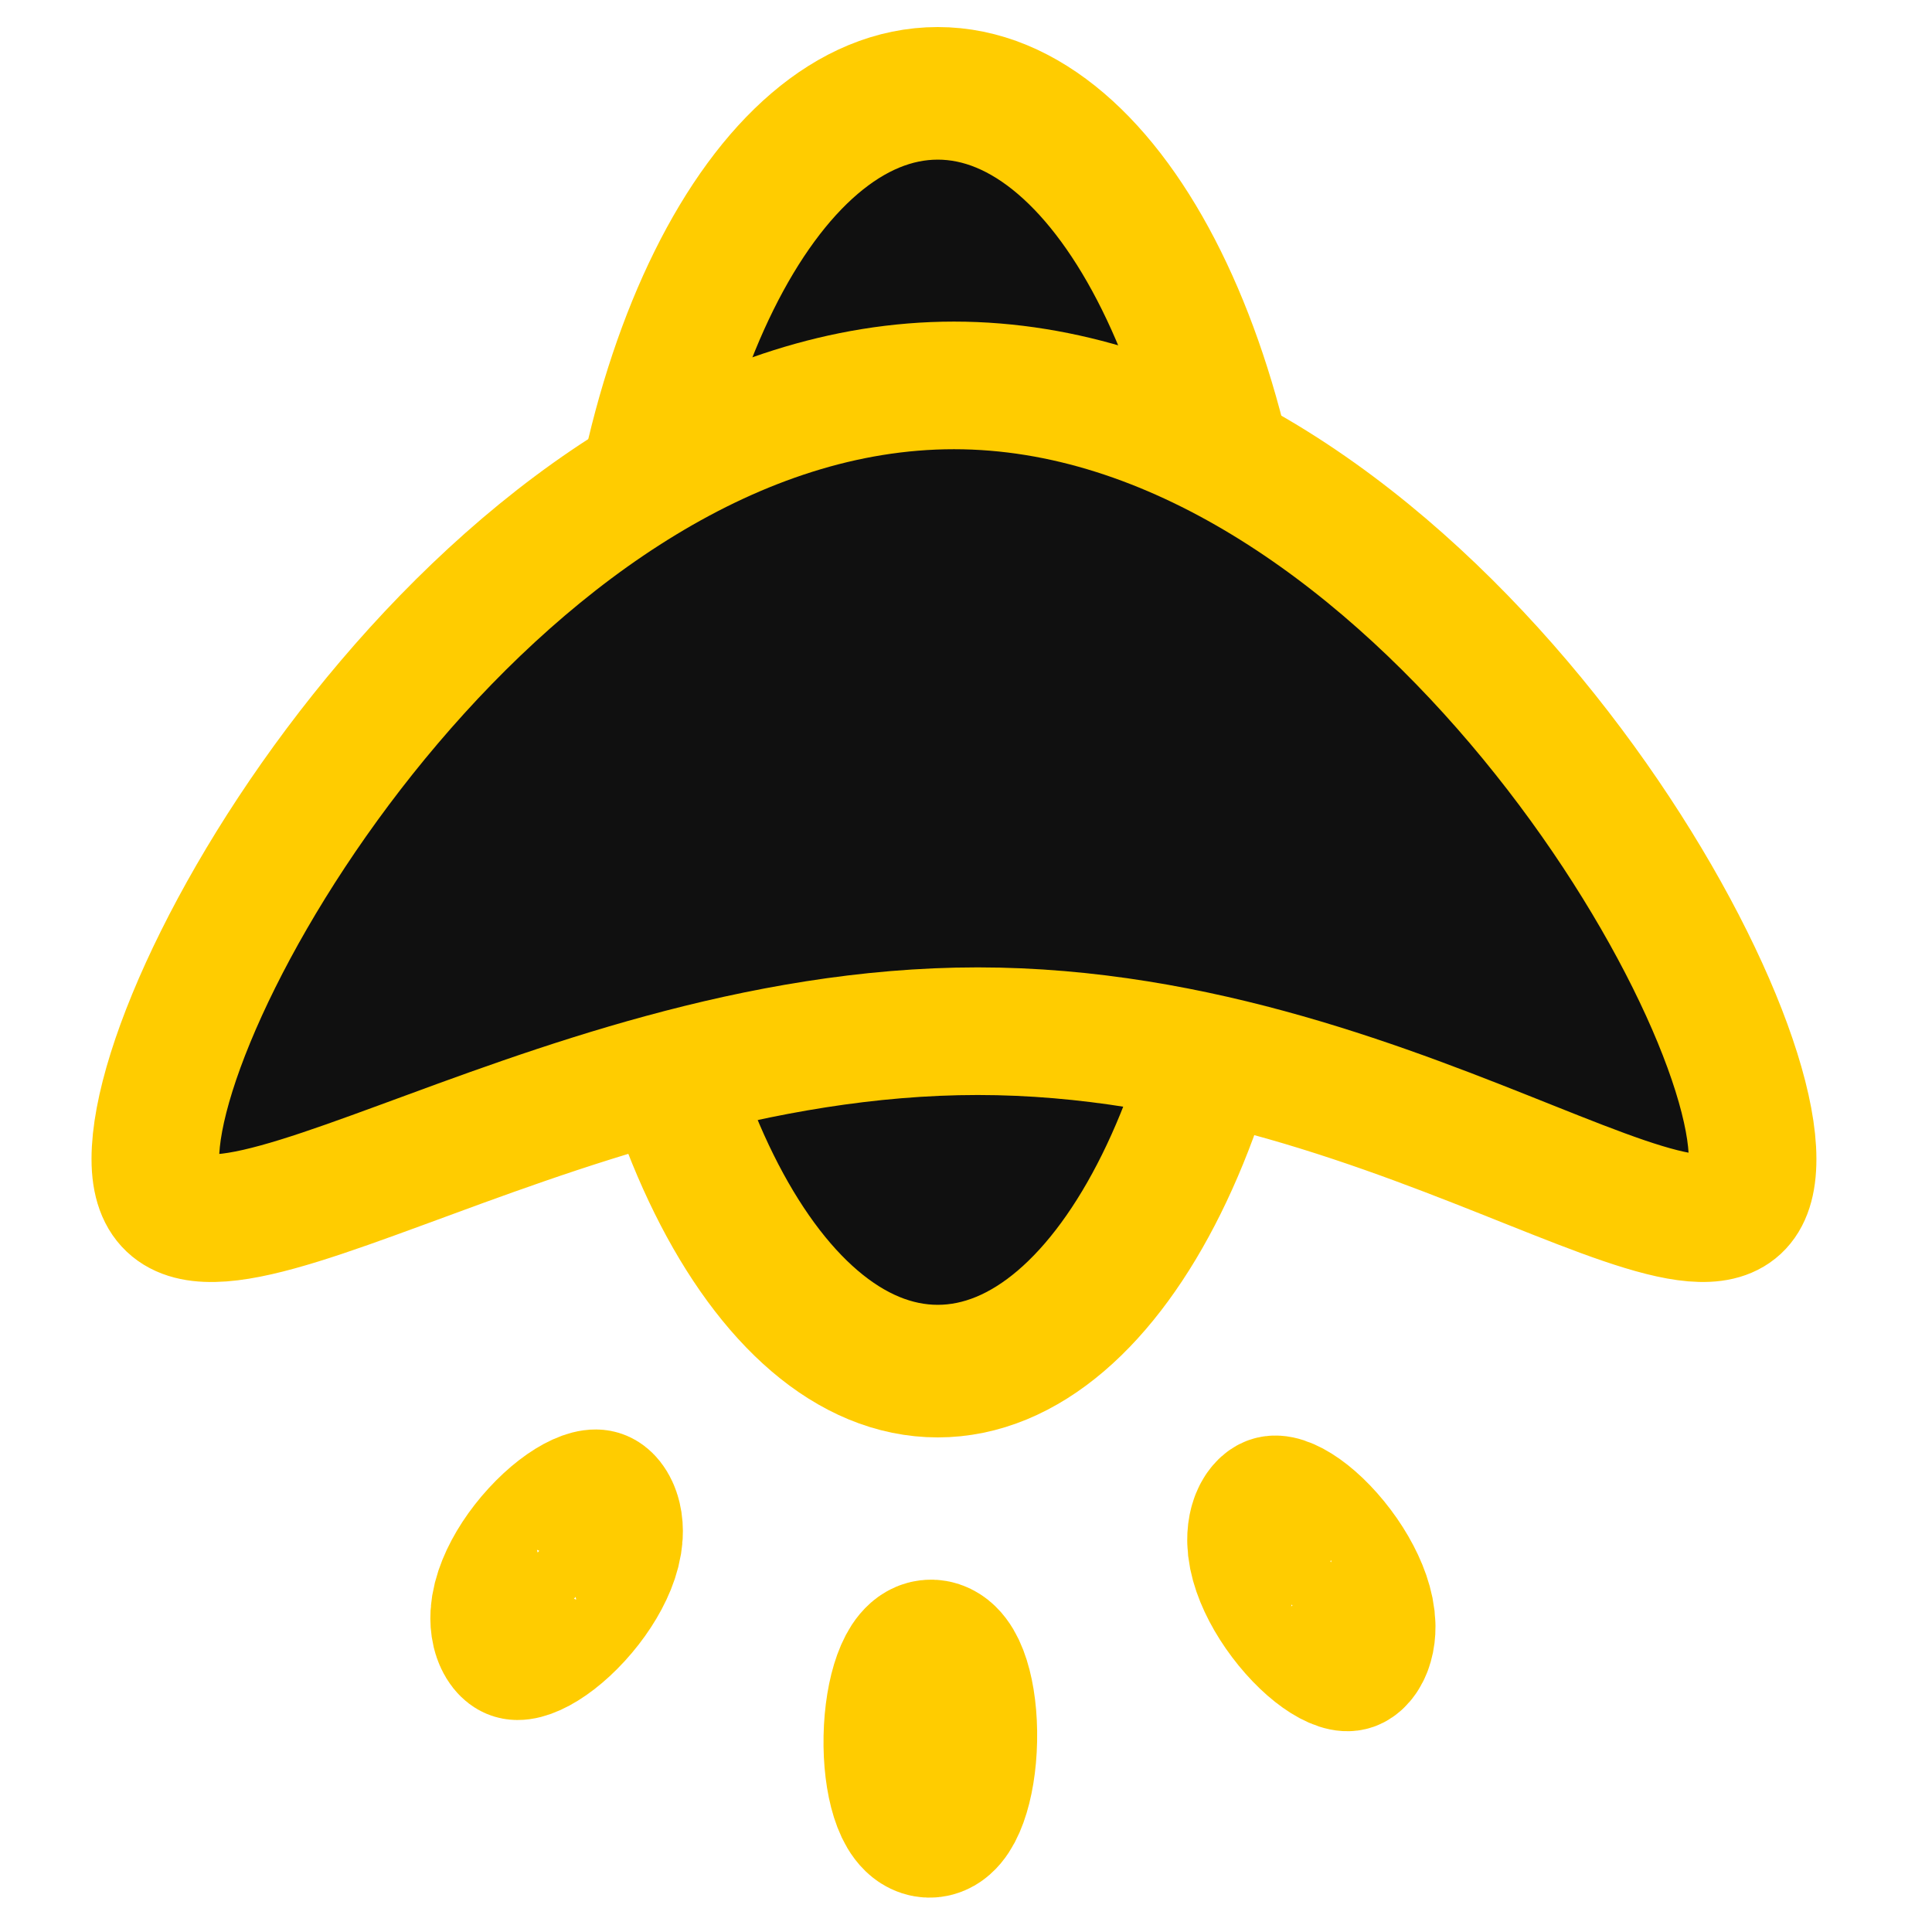
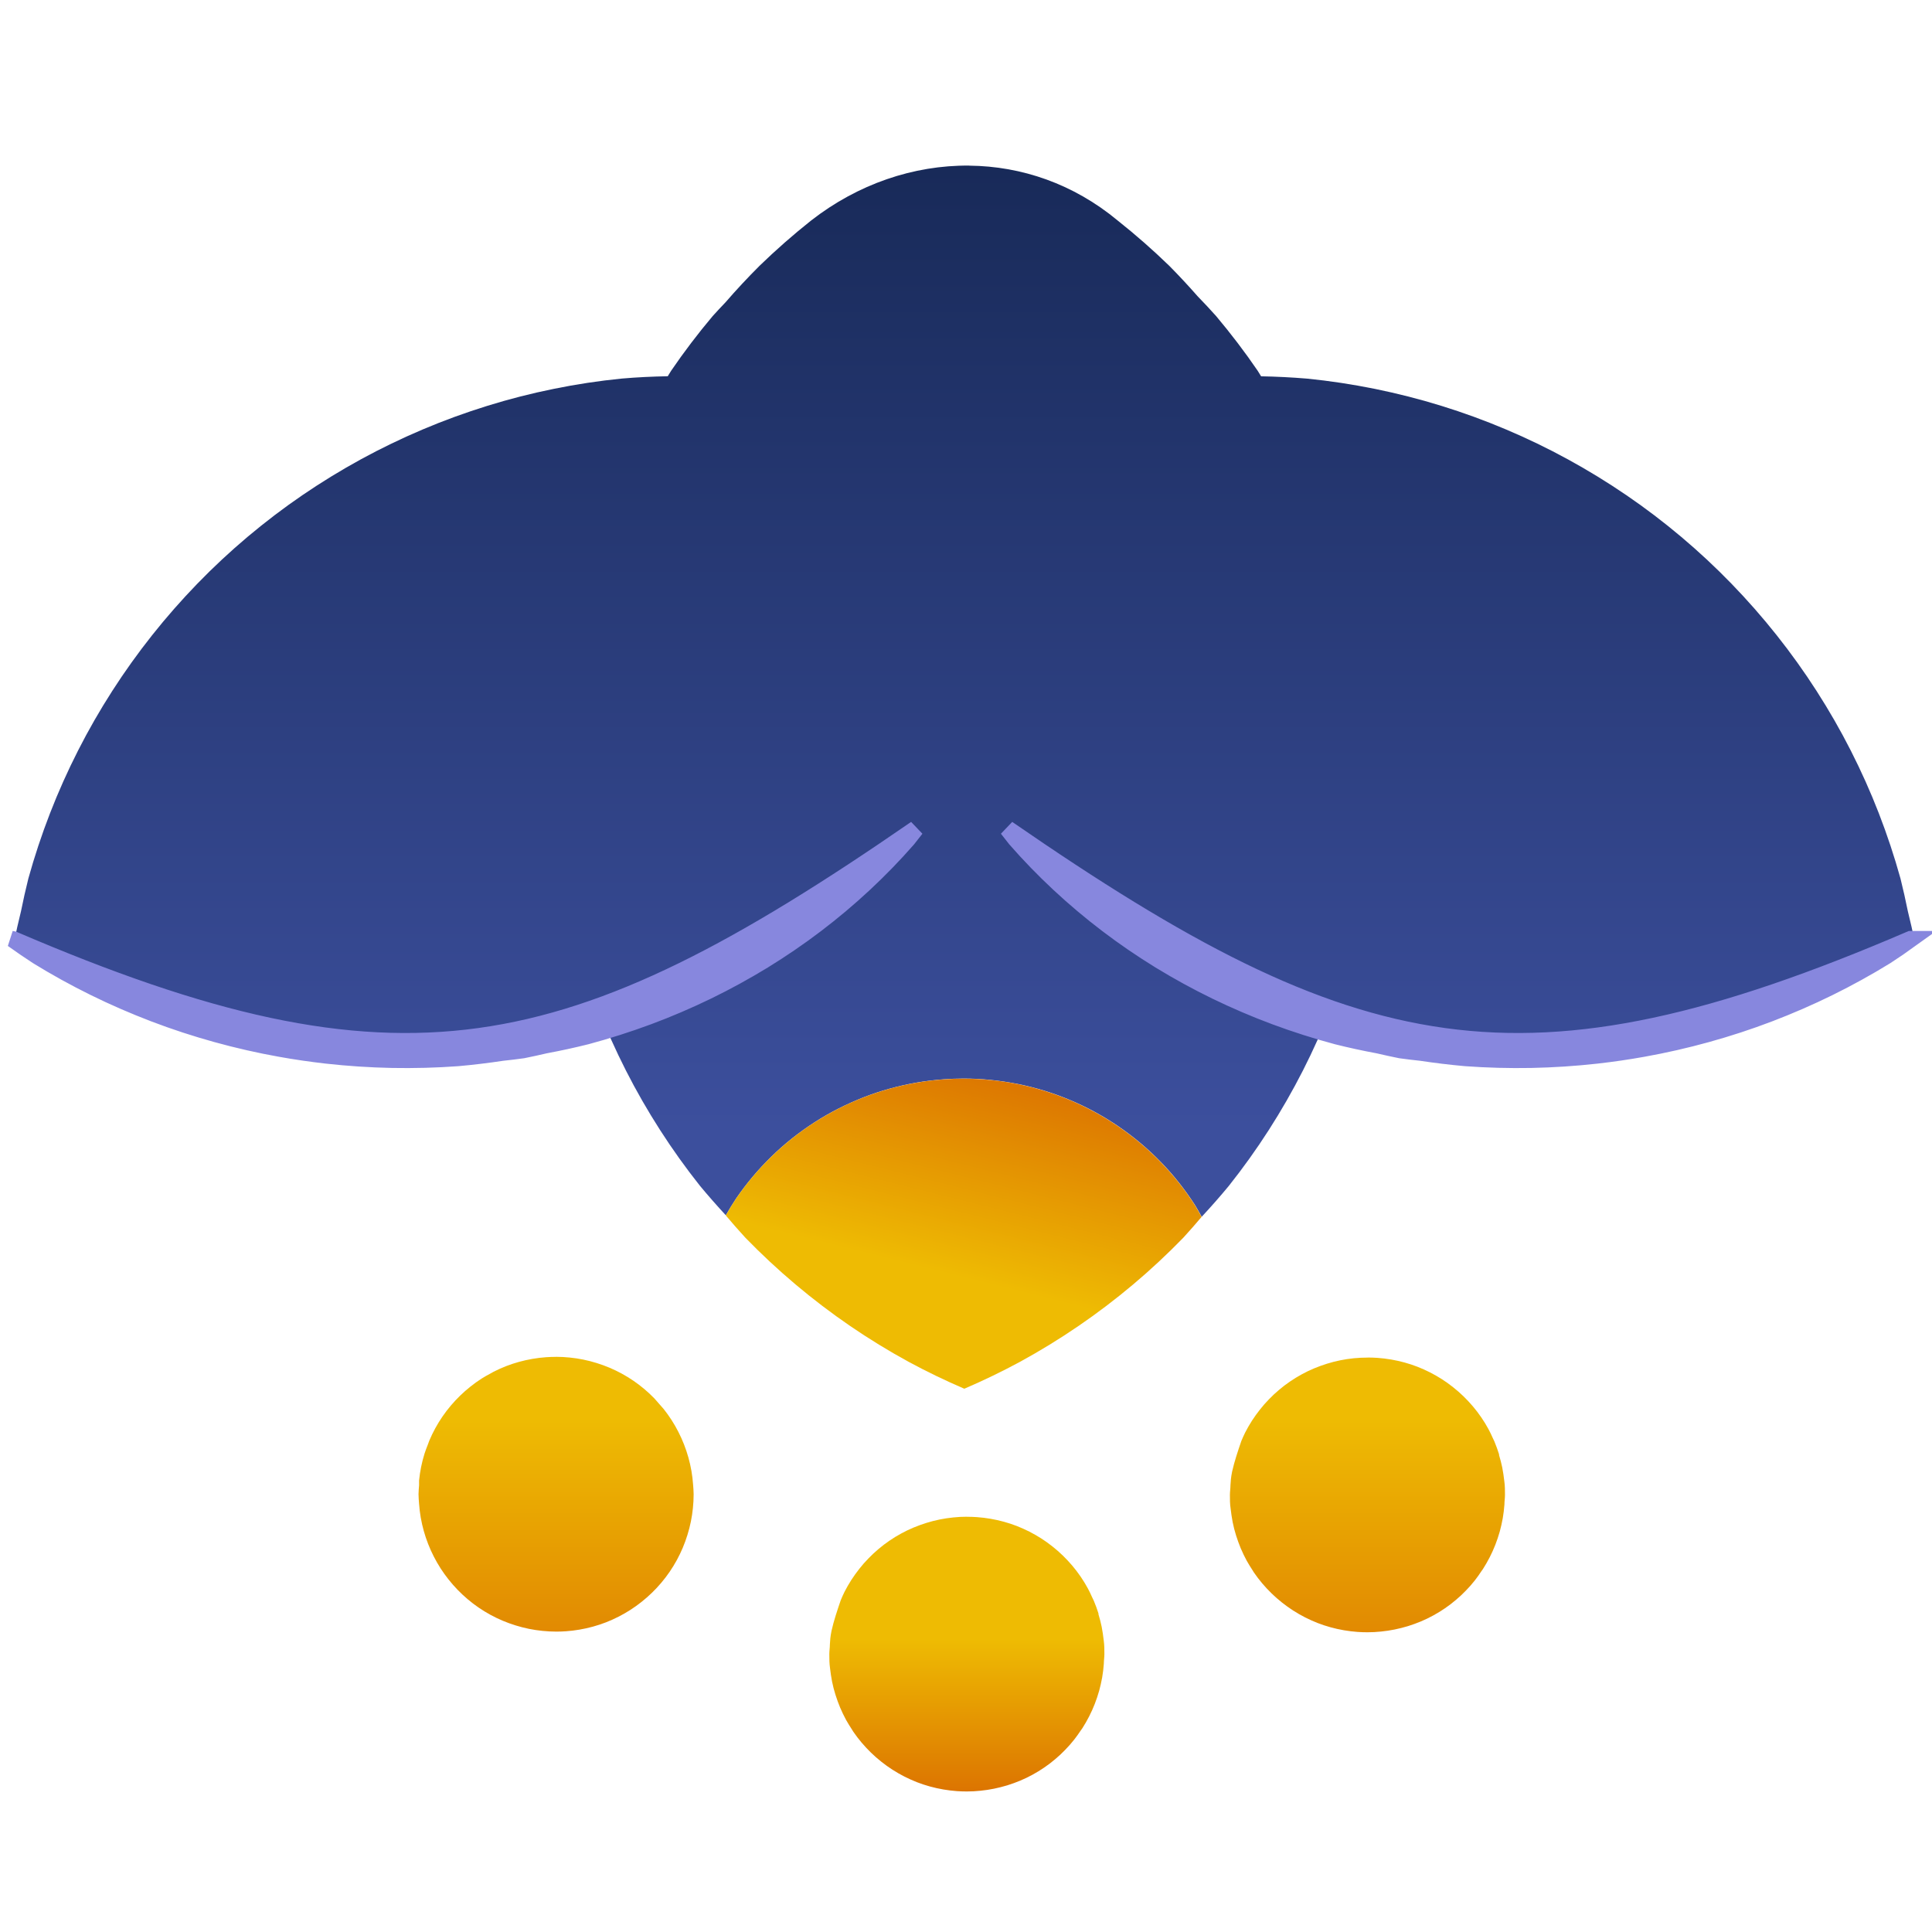
- <svg xmlns="http://www.w3.org/2000/svg" width="35mm" height="35mm" viewBox="0 0 35 35" version="1.1" id="svg1233">
-   <defs id="defs1227" />
+ <svg xmlns="http://www.w3.org/2000/svg" xmlns:xlink="http://www.w3.org/1999/xlink" width="35mm" height="35mm" viewBox="0 0 35 35" version="1.1" id="svg1233">
+   <defs id="defs1227">
+     <linearGradient id="linearGradient1541">
+       <stop id="stop1537" offset="0" style="stop-color:#d45500;stop-opacity:1;" />
+       <stop id="stop1539" offset="1" style="stop-color:#eebb03;stop-opacity:1" />
+     </linearGradient>
+     <linearGradient id="linearGradient1535">
+       <stop id="stop1531" offset="0" style="stop-color:#d45500;stop-opacity:1;" />
+       <stop id="stop1533" offset="1" style="stop-color:#eebb03;stop-opacity:1" />
+     </linearGradient>
+     <linearGradient id="linearGradient1529">
+       <stop id="stop1525" offset="0" style="stop-color:#d45500;stop-opacity:1;" />
+       <stop id="stop1527" offset="1" style="stop-color:#eebb03;stop-opacity:1" />
+     </linearGradient>
+     <linearGradient id="linearGradient1515">
+       <stop style="stop-color:#d45500;stop-opacity:1;" offset="0" id="stop1511" />
+       <stop style="stop-color:#eebb03;stop-opacity:1" offset="1" id="stop1513" />
+     </linearGradient>
+     <linearGradient id="linearGradient1507">
+       <stop style="stop-color:#3c4f9d;stop-opacity:1;" offset="0" id="stop1503" />
+       <stop style="stop-color:#00112b;stop-opacity:1" offset="1" id="stop1505" />
+     </linearGradient>
+     <marker orient="auto" refY="0.0" refX="0.0" id="SemiCircleIn" style="overflow:visible">
+       <path id="path1336" d="M -0.375,-0.046 C -0.375,2.714 1.865,4.954 4.625,4.954 L 4.625,-5.046 C 1.865,-5.046 -0.375,-2.806 -0.375,-0.046 z " style="fill-rule:evenodd;stroke:#00112b;stroke-width:1pt;stroke-opacity:1;fill:#00112b;fill-opacity:1" transform="scale(0.6)" />
+     </marker>
+     <marker orient="auto" refY="0.0" refX="0.0" id="DotL" style="overflow:visible">
+       <path id="path1219" d="M -2.5,-1.0 C -2.5,1.76 -4.74,4.0 -7.5,4.0 C -10.26,4.0 -12.5,1.76 -12.5,-1.0 C -12.5,-3.76 -10.26,-6.0 -7.5,-6.0 C -4.74,-6.0 -2.5,-3.76 -2.5,-1.0 z " style="fill-rule:evenodd;stroke:#00112b;stroke-width:1pt;stroke-opacity:1;fill:#00112b;fill-opacity:1" transform="scale(0.8) translate(7.4, 1)" />
+     </marker>
+     <linearGradient xlink:href="#linearGradient1507" id="linearGradient1509" x1="17.198" y1="282.448" x2="17.198" y2="253.344" gradientUnits="userSpaceOnUse" />
+     <linearGradient xlink:href="#linearGradient1515" id="linearGradient1517" x1="17.198" y1="295.677" x2="17.198" y2="287.74" gradientUnits="userSpaceOnUse" />
+     <linearGradient xlink:href="#linearGradient1541" id="linearGradient1519" x1="17.198" y1="295.677" x2="17.198" y2="291.708" gradientUnits="userSpaceOnUse" />
+     <linearGradient xlink:href="#linearGradient1535" id="linearGradient1521" x1="17.198" y1="295.677" x2="17.198" y2="287.74" gradientUnits="userSpaceOnUse" />
+     <linearGradient xlink:href="#linearGradient1529" id="linearGradient1523" x1="18.521" y1="279.802" x2="17.198" y2="285.094" gradientUnits="userSpaceOnUse" />
+   </defs>
  <g id="layer1" transform="translate(0,-262)">
-     <ellipse ry="11.574" rx="5.731" cy="275.265" cx="16.988" id="ellipse1178" style="fill:#101010;fill-opacity:1;stroke:#ffcc00;stroke-width:2.402;stroke-miterlimit:4;stroke-dasharray:none;stroke-opacity:1" />
-     <ellipse transform="matrix(0.6185619,0.7857361,-0.6756403,0.7372315,0,0)" ry="1.318" rx="0.532" cy="174.067" cx="206.431" id="ellipse1180" style="fill:#ffcc00;fill-opacity:1;stroke:#ffcc00;stroke-width:2.921;stroke-miterlimit:4;stroke-dasharray:none;stroke-opacity:1" />
-     <ellipse style="fill:#ffcc00;fill-opacity:1;stroke:#ffcc00;stroke-width:2.922;stroke-miterlimit:4;stroke-dasharray:none;stroke-opacity:1" id="ellipse1182" cx="167.652" cy="213.081" rx="0.527" ry="1.33" transform="matrix(-0.6621444,0.7493763,0.6324651,0.7745889,0,0)" />
-     <ellipse style="fill:#ffcc00;fill-opacity:1;stroke:#ffcc00;stroke-width:2.902;stroke-miterlimit:4;stroke-dasharray:none;stroke-opacity:1" id="ellipse1184" cx="22.825" cy="292.914" rx="0.484" ry="1.429" transform="matrix(0.9996021,0.02820675,-0.02035419,0.9997928,0,0)" />
-     <path id="path1186" d="m 31.75,282.996 c 0,3.382 -6.047,-2.315 -14.038,-2.315 -7.99,0 -14.898,5.698 -14.898,2.315 0,-3.382 6.478,-14.014 14.468,-14.014 7.99,0 14.468,10.632 14.468,14.014 z" style="fill:#101010;fill-opacity:1;stroke:#ffcc00;stroke-width:2.312;stroke-miterlimit:4;stroke-dasharray:none;stroke-opacity:1" />
+     <g id="g919">
+       <path style="opacity:1;fill:url(#linearGradient1517);fill-opacity:1;stroke:none;stroke-width:0.794;stroke-miterlimit:4;stroke-dasharray:none;stroke-opacity:1" d="m 24.774,286.594 c -0.083,-10e-6 -0.166,0.004 -0.248,0.012 -0.083,0.008 -0.165,0.021 -0.246,0.037 -0.082,0.017 -0.162,0.037 -0.241,0.062 -0.079,0.025 -0.157,0.053 -0.234,0.085 -0.077,0.032 -0.151,0.068 -0.224,0.108 -0.073,0.04 -0.144,0.083 -0.212,0.13 -0.069,0.047 -0.135,0.097 -0.198,0.151 -0.064,0.053 -0.124,0.11 -0.182,0.17 -0.058,0.059 -0.113,0.122 -0.164,0.187 -0.052,0.065 -0.1,0.133 -0.145,0.202 -0.045,0.07 -0.086,0.142 -0.124,0.216 -0.024,0.05 -0.047,0.1 -0.068,0.151 -0.062,0.181 -0.126,0.371 -0.167,0.554 -0.024,0.12 -0.024,0.164 -0.03,0.247 0,0.059 -0.01,0.117 -0.01,0.176 0,0.083 0,0.166 0.013,0.248 0.01,0.082 0.021,0.165 0.037,0.246 0.016,0.081 0.037,0.162 0.062,0.241 0.025,0.079 0.053,0.157 0.085,0.234 0.032,0.076 0.069,0.151 0.108,0.224 0.033,0.058 0.068,0.115 0.104,0.17 0.01,0.014 0.017,0.028 0.026,0.042 0.047,0.068 0.097,0.135 0.151,0.198 0.054,0.063 0.11,0.124 0.17,0.182 0.06,0.058 0.122,0.113 0.187,0.164 0.065,0.052 0.133,0.1 0.202,0.145 0.07,0.045 0.142,0.086 0.216,0.124 0.074,0.038 0.15,0.071 0.227,0.102 0.078,0.03 0.156,0.056 0.236,0.078 0.08,0.022 0.161,0.04 0.243,0.054 0.082,0.014 0.164,0.024 0.247,0.03 0.059,0.004 0.117,0.006 0.176,0.006 0.083,0 0.166,-0.004 0.248,-0.013 0.083,-0.008 0.165,-0.021 0.246,-0.037 0.082,-0.017 0.162,-0.037 0.241,-0.061 0.08,-0.025 0.157,-0.053 0.234,-0.085 0.077,-0.032 0.151,-0.068 0.224,-0.108 0.073,-0.04 0.144,-0.083 0.212,-0.13 0.069,-0.047 0.135,-0.097 0.198,-0.151 0.064,-0.053 0.124,-0.11 0.182,-0.17 0.058,-0.059 0.113,-0.122 0.164,-0.187 0.041,-0.053 0.08,-0.107 0.116,-0.163 0.01,-0.013 0.019,-0.026 0.028,-0.039 0.045,-0.07 0.086,-0.142 0.124,-0.216 0.038,-0.074 0.072,-0.15 0.102,-0.227 0.03,-0.077 0.056,-0.156 0.079,-0.236 0.022,-0.08 0.04,-0.161 0.055,-0.243 0.014,-0.082 0.024,-0.164 0.03,-0.247 0,-0.059 0.01,-0.117 0.01,-0.176 0,-0.083 0,-0.166 -0.012,-0.248 -0.01,-0.083 -0.021,-0.165 -0.037,-0.246 -0.016,-0.076 -0.035,-0.152 -0.058,-0.226 0,-0.005 0,-0.01 0,-0.015 -0.025,-0.079 -0.053,-0.157 -0.085,-0.234 -0.01,-0.02 -0.019,-0.041 -0.029,-0.061 -0.024,-0.056 -0.051,-0.11 -0.079,-0.163 -0.04,-0.073 -0.083,-0.144 -0.13,-0.212 -0.047,-0.068 -0.097,-0.135 -0.151,-0.198 -0.054,-0.063 -0.11,-0.124 -0.17,-0.182 -0.06,-0.058 -0.122,-0.113 -0.187,-0.164 -0.065,-0.052 -0.132,-0.1 -0.202,-0.145 -0.07,-0.045 -0.142,-0.086 -0.216,-0.124 -0.074,-0.038 -0.15,-0.071 -0.227,-0.102 -0.078,-0.03 -0.156,-0.056 -0.236,-0.078 -0.08,-0.022 -0.161,-0.04 -0.243,-0.054 -0.082,-0.014 -0.164,-0.024 -0.247,-0.03 -0.059,-0.004 -0.117,-0.006 -0.176,-0.006 z" id="path2410" />
+       <path style="opacity:1;fill:url(#linearGradient1521);fill-opacity:1;stroke:none;stroke-width:0.794;stroke-miterlimit:4;stroke-dasharray:none;stroke-opacity:1" d="m 10.07,286.581 a 2.488,2.488 0 0 0 -0.176,0.006 2.488,2.488 0 0 0 -0.247,0.03 2.488,2.488 0 0 0 -0.243,0.054 2.488,2.488 0 0 0 -0.236,0.078 2.488,2.488 0 0 0 -0.227,0.102 2.488,2.488 0 0 0 -0.055,0.031 2.488,2.488 0 0 0 -0.161,0.092 2.488,2.488 0 0 0 -0.202,0.145 2.488,2.488 0 0 0 -0.187,0.164 2.488,2.488 0 0 0 -0.17,0.182 2.488,2.488 0 0 0 -0.151,0.198 2.488,2.488 0 0 0 -0.13,0.212 2.488,2.488 0 0 0 -0.108,0.224 2.488,2.488 0 0 0 -0.028,0.076 2.488,2.488 0 0 0 -0.058,0.158 2.488,2.488 0 0 0 -0.062,0.241 2.488,2.488 0 0 0 -0.037,0.246 2.488,2.488 0 0 0 0,0.087 2.488,2.488 0 0 0 -0.01,0.161 2.488,2.488 0 0 0 0.01,0.176 2.488,2.488 0 0 0 0.03,0.247 2.488,2.488 0 0 0 0.055,0.243 2.488,2.488 0 0 0 0.079,0.236 2.488,2.488 0 0 0 0.102,0.227 2.488,2.488 0 0 0 0.124,0.216 2.488,2.488 0 0 0 0.145,0.202 2.488,2.488 0 0 0 0.164,0.187 2.488,2.488 0 0 0 0.182,0.17 2.488,2.488 0 0 0 0.198,0.151 2.488,2.488 0 0 0 0.212,0.13 2.488,2.488 0 0 0 0.224,0.108 2.488,2.488 0 0 0 0.234,0.085 2.488,2.488 0 0 0 0.241,0.062 2.488,2.488 0 0 0 0.246,0.037 2.488,2.488 0 0 0 0.248,0.013 2.488,2.488 0 0 0 0.176,-0.006 2.488,2.488 0 0 0 0.247,-0.03 2.488,2.488 0 0 0 0.243,-0.054 2.488,2.488 0 0 0 0.236,-0.078 2.488,2.488 0 0 0 0.227,-0.102 2.488,2.488 0 0 0 0.216,-0.124 2.488,2.488 0 0 0 0.202,-0.145 2.488,2.488 0 0 0 0.187,-0.164 2.488,2.488 0 0 0 0.17,-0.182 2.488,2.488 0 0 0 0.151,-0.198 2.488,2.488 0 0 0 0.13,-0.212 2.488,2.488 0 0 0 0.108,-0.224 2.488,2.488 0 0 0 0.085,-0.234 2.488,2.488 0 0 0 0.062,-0.241 2.488,2.488 0 0 0 0.037,-0.246 2.488,2.488 0 0 0 0.013,-0.248 2.488,2.488 0 0 0 -0.01,-0.176 2.488,2.488 0 0 0 -0.03,-0.247 2.488,2.488 0 0 0 -0.055,-0.243 2.488,2.488 0 0 0 -0.079,-0.236 2.488,2.488 0 0 0 -0.102,-0.227 2.488,2.488 0 0 0 -0.124,-0.216 2.488,2.488 0 0 0 -0.145,-0.202 2.488,2.488 0 0 0 -0.082,-0.093 2.488,2.488 0 0 0 -0.082,-0.094 2.488,2.488 0 0 0 -0.182,-0.17 2.488,2.488 0 0 0 -0.198,-0.151 2.488,2.488 0 0 0 -0.212,-0.13 2.488,2.488 0 0 0 -0.224,-0.108 2.488,2.488 0 0 0 -0.234,-0.085 2.488,2.488 0 0 0 -0.241,-0.062 2.488,2.488 0 0 0 -0.246,-0.037 2.488,2.488 0 0 0 -0.248,-0.013 z" id="path2412" />
+       <path id="path2414" d="m 17.517,289.477 c -0.083,0 -0.166,0.004 -0.248,0.013 -0.083,0.008 -0.165,0.021 -0.246,0.037 -0.082,0.017 -0.162,0.037 -0.241,0.062 -0.079,0.025 -0.157,0.053 -0.234,0.085 -0.077,0.032 -0.151,0.068 -0.224,0.108 -0.073,0.04 -0.144,0.083 -0.212,0.13 -0.069,0.047 -0.135,0.097 -0.198,0.151 -0.064,0.053 -0.124,0.11 -0.182,0.17 -0.058,0.059 -0.113,0.122 -0.164,0.187 -0.052,0.065 -0.1,0.133 -0.145,0.202 -0.045,0.07 -0.086,0.142 -0.124,0.216 -0.024,0.05 -0.047,0.1 -0.068,0.151 -0.062,0.181 -0.126,0.371 -0.167,0.554 -0.024,0.12 -0.024,0.164 -0.03,0.247 0,0.059 -0.01,0.117 -0.01,0.176 0,0.083 0,0.166 0.012,0.248 0.01,0.083 0.021,0.165 0.037,0.246 0.016,0.081 0.037,0.162 0.062,0.241 0.025,0.079 0.053,0.157 0.085,0.234 0.032,0.076 0.069,0.151 0.108,0.224 0.033,0.058 0.068,0.115 0.104,0.17 0.01,0.014 0.017,0.028 0.026,0.042 0.047,0.068 0.097,0.135 0.151,0.198 0.054,0.063 0.11,0.124 0.17,0.182 0.06,0.058 0.122,0.113 0.187,0.164 0.065,0.052 0.132,0.1 0.202,0.145 0.07,0.045 0.142,0.086 0.216,0.124 0.074,0.038 0.15,0.071 0.227,0.102 0.078,0.03 0.156,0.056 0.236,0.078 0.08,0.022 0.161,0.04 0.243,0.054 0.082,0.014 0.164,0.024 0.247,0.03 0.059,0.004 0.117,0.006 0.176,0.006 0.083,-10e-6 0.166,-0.004 0.248,-0.013 0.083,-0.008 0.165,-0.021 0.246,-0.037 0.081,-0.017 0.162,-0.037 0.241,-0.061 0.08,-0.025 0.157,-0.053 0.234,-0.085 0.077,-0.032 0.151,-0.068 0.224,-0.108 0.073,-0.04 0.144,-0.083 0.212,-0.13 0.069,-0.047 0.135,-0.097 0.198,-0.151 0.064,-0.053 0.124,-0.11 0.182,-0.17 0.058,-0.059 0.113,-0.122 0.164,-0.187 0.041,-0.053 0.08,-0.107 0.117,-0.163 0.01,-0.013 0.019,-0.026 0.028,-0.039 0.045,-0.07 0.086,-0.142 0.124,-0.216 0.038,-0.074 0.072,-0.15 0.102,-0.227 0.03,-0.077 0.056,-0.156 0.079,-0.236 0.022,-0.08 0.04,-0.161 0.055,-0.243 0.014,-0.082 0.024,-0.164 0.03,-0.247 0,-0.059 0.01,-0.117 0.01,-0.176 0,-0.083 0,-0.166 -0.012,-0.248 -0.01,-0.083 -0.021,-0.165 -0.037,-0.246 -0.016,-0.076 -0.035,-0.152 -0.058,-0.226 0,-0.005 0,-0.01 0,-0.015 -0.025,-0.079 -0.053,-0.157 -0.086,-0.234 -0.01,-0.02 -0.019,-0.041 -0.029,-0.06 -0.024,-0.056 -0.051,-0.11 -0.079,-0.163 -0.04,-0.073 -0.083,-0.144 -0.13,-0.212 -0.047,-0.068 -0.097,-0.135 -0.151,-0.198 -0.054,-0.063 -0.11,-0.124 -0.17,-0.182 -0.06,-0.058 -0.122,-0.113 -0.187,-0.164 -0.065,-0.052 -0.132,-0.1 -0.202,-0.145 -0.07,-0.045 -0.142,-0.086 -0.216,-0.124 -0.074,-0.038 -0.15,-0.071 -0.227,-0.102 -0.078,-0.03 -0.156,-0.056 -0.236,-0.078 -0.08,-0.022 -0.161,-0.04 -0.243,-0.054 -0.082,-0.014 -0.164,-0.024 -0.247,-0.03 -0.059,-0.004 -0.117,-0.006 -0.176,-0.006 z" style="opacity:1;fill:url(#linearGradient1519);fill-opacity:1;stroke:none;stroke-width:0.794;stroke-miterlimit:4;stroke-dasharray:none;stroke-opacity:1" />
+       <path style="opacity:1;fill:url(#linearGradient1509);fill-opacity:1;fill-rule:nonzero;stroke:none;stroke-width:1.138;stroke-miterlimit:4;stroke-dasharray:none;stroke-opacity:1" d="m 17.557,265 c -1.007,-0.009 -2.017,0.335 -2.863,0.995 -0.325,0.258 -0.637,0.532 -0.935,0.821 -0.213,0.213 -0.419,0.433 -0.616,0.661 -0.079,0.082 -0.156,0.165 -0.232,0.249 -0.267,0.317 -0.519,0.648 -0.753,0.991 -0.02,0.033 -0.041,0.066 -0.061,0.099 -0.278,0.005 -0.555,0.018 -0.832,0.042 -0.413,0.041 -0.824,0.103 -1.23,0.186 -0.407,0.082 -0.809,0.185 -1.206,0.308 -0.396,0.123 -0.787,0.265 -1.169,0.427 -0.382,0.162 -0.756,0.342 -1.12,0.541 -0.364,0.199 -0.718,0.416 -1.061,0.65 -0.343,0.234 -0.673,0.486 -0.991,0.753 -0.317,0.267 -0.621,0.55 -0.91,0.848 -0.289,0.298 -0.563,0.61 -0.821,0.935 -0.258,0.325 -0.5,0.663 -0.724,1.012 -0.224,0.349 -0.431,0.709 -0.619,1.079 -0.188,0.37 -0.358,0.749 -0.508,1.136 -0.15,0.387 -0.281,0.781 -0.392,1.181 -0.049,0.196 -0.093,0.393 -0.133,0.591 -0.048,0.192 -0.091,0.385 -0.13,0.579 0.107,0.064 0.216,0.126 0.325,0.187 0.165,0.1 0.332,0.196 0.502,0.288 0.37,0.188 0.749,0.358 1.136,0.508 0.387,0.15 0.781,0.281 1.181,0.392 0.4,0.111 0.805,0.202 1.214,0.273 0.409,0.07 0.821,0.121 1.235,0.15 0.293,0.021 0.587,0.031 0.881,0.031 0.415,-3e-5 0.83,-0.021 1.243,-0.062 0.413,-0.042 0.824,-0.104 1.23,-0.186 0.278,-0.061 0.553,-0.131 0.826,-0.211 0.127,-0.03 0.254,-0.063 0.38,-0.097 0.137,-0.048 0.274,-0.097 0.41,-0.15 0.01,0.017 0.011,0.034 0.017,0.05 0.15,0.387 0.32,0.766 0.508,1.136 0.188,0.37 0.395,0.73 0.619,1.079 0.224,0.349 0.466,0.687 0.724,1.012 0.151,0.182 0.307,0.359 0.467,0.532 0.059,-0.104 0.121,-0.205 0.187,-0.305 0.094,-0.137 0.195,-0.27 0.302,-0.397 0.107,-0.127 0.221,-0.249 0.34,-0.365 0.119,-0.116 0.244,-0.226 0.374,-0.329 0.13,-0.103 0.266,-0.2 0.406,-0.29 0.14,-0.09 0.284,-0.173 0.433,-0.248 0.148,-0.075 0.3,-0.143 0.455,-0.204 0.155,-0.06 0.313,-0.113 0.473,-0.157 0.16,-0.044 0.323,-0.081 0.486,-0.109 0.164,-0.028 0.329,-0.048 0.495,-0.06 0.117,-0.008 0.235,-0.013 0.353,-0.013 0.166,-10e-6 0.332,0.008 0.498,0.025 0.165,0.017 0.33,0.042 0.493,0.074 0.163,0.033 0.324,0.074 0.483,0.123 0.159,0.049 0.315,0.106 0.468,0.171 0.153,0.065 0.303,0.137 0.449,0.217 0.146,0.08 0.288,0.167 0.425,0.261 0.137,0.094 0.27,0.195 0.397,0.302 0.127,0.107 0.249,0.221 0.365,0.34 0.116,0.119 0.226,0.244 0.329,0.375 0.103,0.13 0.2,0.266 0.29,0.406 0.042,0.069 0.082,0.139 0.12,0.21 0.169,-0.181 0.333,-0.368 0.491,-0.559 0.258,-0.325 0.5,-0.663 0.724,-1.012 0.224,-0.349 0.431,-0.71 0.619,-1.079 0.188,-0.37 0.358,-0.749 0.508,-1.136 0.01,-0.017 0.011,-0.033 0.017,-0.05 v -9e-4 c 0,0 0,9e-4 0,9e-4 0.136,0.052 0.272,0.102 0.41,0.15 0.126,0.034 0.253,0.067 0.38,0.097 0.273,0.08 0.548,0.15 0.826,0.211 0.407,0.082 0.817,0.145 1.23,0.186 0.413,0.042 0.828,0.062 1.243,0.062 0.294,-3e-5 0.588,-0.01 0.881,-0.031 0.414,-0.029 0.826,-0.079 1.235,-0.15 0.409,-0.07 0.814,-0.162 1.214,-0.273 0.4,-0.111 0.794,-0.242 1.181,-0.392 0.387,-0.15 0.766,-0.32 1.136,-0.508 0.17,-0.092 0.337,-0.188 0.502,-0.288 0.109,-0.06 0.218,-0.123 0.325,-0.187 -0.039,-0.194 -0.082,-0.387 -0.13,-0.578 -0.04,-0.198 -0.084,-0.395 -0.133,-0.591 -0.111,-0.4 -0.242,-0.794 -0.392,-1.181 -0.15,-0.387 -0.32,-0.766 -0.508,-1.136 -0.188,-0.37 -0.395,-0.73 -0.619,-1.079 -0.224,-0.349 -0.466,-0.687 -0.724,-1.012 -0.258,-0.325 -0.532,-0.637 -0.821,-0.935 -0.289,-0.298 -0.593,-0.581 -0.91,-0.848 -0.317,-0.267 -0.648,-0.519 -0.991,-0.753 -0.343,-0.234 -0.697,-0.451 -1.061,-0.65 -0.364,-0.199 -0.738,-0.38 -1.12,-0.541 -0.382,-0.162 -0.772,-0.304 -1.169,-0.427 -0.396,-0.123 -0.799,-0.225 -1.206,-0.308 -0.407,-0.082 -0.817,-0.145 -1.23,-0.186 -0.277,-0.023 -0.554,-0.037 -0.832,-0.042 0,-10e-6 0,1e-5 0,0 -0.02,-0.033 -0.04,-0.066 -0.061,-0.099 -0.234,-0.343 -0.486,-0.673 -0.753,-0.991 -0.109,-0.122 -0.22,-0.241 -0.334,-0.358 -0.166,-0.189 -0.337,-0.373 -0.514,-0.552 -0.298,-0.289 -0.61,-0.563 -0.935,-0.821 -0.8,-0.665 -1.743,-0.986 -2.689,-0.995 z" id="path2416" />
+       <path id="path2418" d="m 17.47,287.158 a 12.449,12.449 0 0 0 1.006,-0.486 12.449,12.449 0 0 0 1.061,-0.65 12.449,12.449 0 0 0 0.991,-0.753 12.449,12.449 0 0 0 0.91,-0.848 12.449,12.449 0 0 0 0.33,-0.376 4.987,4.988 0 0 0 -0.12,-0.21 4.987,4.988 0 0 0 -0.29,-0.406 4.987,4.988 0 0 0 -0.329,-0.375 4.987,4.988 0 0 0 -0.365,-0.34 4.987,4.988 0 0 0 -0.397,-0.302 4.987,4.988 0 0 0 -0.425,-0.261 4.987,4.988 0 0 0 -0.449,-0.217 4.987,4.988 0 0 0 -0.468,-0.171 4.987,4.988 0 0 0 -0.483,-0.123 4.987,4.988 0 0 0 -0.493,-0.074 4.987,4.988 0 0 0 -0.498,-0.025 4.987,4.988 0 0 0 -0.353,0.013 4.987,4.988 0 0 0 -0.495,0.06 4.987,4.988 0 0 0 -0.486,0.109 4.987,4.988 0 0 0 -0.473,0.157 4.987,4.988 0 0 0 -0.455,0.204 4.987,4.988 0 0 0 -0.432,0.248 4.987,4.988 0 0 0 -0.406,0.29 4.987,4.988 0 0 0 -0.374,0.329 4.987,4.988 0 0 0 -0.34,0.365 4.987,4.988 0 0 0 -0.302,0.397 4.987,4.988 0 0 0 -0.187,0.305 12.449,12.449 0 0 0 0.354,0.403 12.449,12.449 0 0 0 0.91,0.848 12.449,12.449 0 0 0 0.99,0.753 12.449,12.449 0 0 0 1.061,0.65 12.449,12.449 0 0 0 1.006,0.486 z" style="opacity:1;fill:url(#linearGradient1523);fill-opacity:1;stroke:none;stroke-width:0.794;stroke-miterlimit:4;stroke-dasharray:none;stroke-opacity:1" />
+       <path id="path2422" d="m 34.613,279.015 c -0.147,0.106 -0.297,0.208 -0.449,0.307 -0.333,0.205 -0.677,0.395 -1.03,0.569 -0.353,0.174 -0.715,0.331 -1.084,0.472 -0.369,0.141 -0.746,0.264 -1.128,0.37 -0.382,0.106 -0.769,0.194 -1.16,0.264 -0.277,0.05 -0.555,0.09 -0.835,0.122 -0.395,0.044 -0.791,0.07 -1.188,0.078 -0.397,0.007 -0.794,-0.003 -1.189,-0.032 -0.27,-0.024 -0.539,-0.057 -0.806,-0.097 -0.124,-0.013 -0.248,-0.028 -0.371,-0.045 -0.135,-0.027 -0.27,-0.057 -0.404,-0.088 -0.252,-0.047 -0.502,-0.101 -0.749,-0.163 -0.38,-0.102 -0.753,-0.221 -1.119,-0.357 -0.366,-0.136 -0.724,-0.29 -1.073,-0.459 -0.349,-0.17 -0.688,-0.356 -1.017,-0.557 -0.328,-0.202 -0.645,-0.418 -0.95,-0.65 -0.304,-0.231 -0.596,-0.477 -0.874,-0.736 -0.278,-0.259 -0.541,-0.53 -0.789,-0.814 -0.049,-0.061 -0.098,-0.123 -0.146,-0.186 6.291,4.343 9.342,5.016 16.36,2.002 z" style="opacity:1;fill:#8787de;fill-opacity:1;stroke:#8787de;stroke-width:0.3;stroke-miterlimit:4;stroke-dasharray:none;stroke-opacity:1" />
+       <path style="opacity:1;fill:#8787de;fill-opacity:1;stroke:#8787de;stroke-width:0.3;stroke-miterlimit:4;stroke-dasharray:none;stroke-opacity:1;paint-order:normal;stroke-linecap:round;stroke-linejoin:bevel" d="m 0.23,279.015 c 0.147,0.106 0.297,0.208 0.449,0.307 0.333,0.205 0.677,0.395 1.03,0.569 0.353,0.174 0.715,0.331 1.084,0.472 0.369,0.141 0.746,0.264 1.128,0.37 0.382,0.106 0.769,0.194 1.16,0.264 0.277,0.05 0.555,0.09 0.835,0.122 0.395,0.044 0.791,0.07 1.188,0.078 0.397,0.007 0.794,-0.003 1.189,-0.032 0.27,-0.024 0.539,-0.057 0.806,-0.097 0.124,-0.013 0.248,-0.028 0.371,-0.045 0.135,-0.027 0.27,-0.057 0.404,-0.088 0.252,-0.047 0.502,-0.101 0.749,-0.163 0.38,-0.102 0.753,-0.221 1.119,-0.357 0.366,-0.136 0.724,-0.29 1.073,-0.459 0.349,-0.17 0.688,-0.356 1.017,-0.557 0.328,-0.202 0.645,-0.418 0.95,-0.65 0.304,-0.231 0.596,-0.477 0.874,-0.736 0.278,-0.259 0.541,-0.53 0.789,-0.814 0.049,-0.061 0.098,-0.123 0.146,-0.186 -6.291,4.343 -9.342,5.016 -16.36,2.002 z" id="path1156" />
+     </g>
  </g>
</svg>
